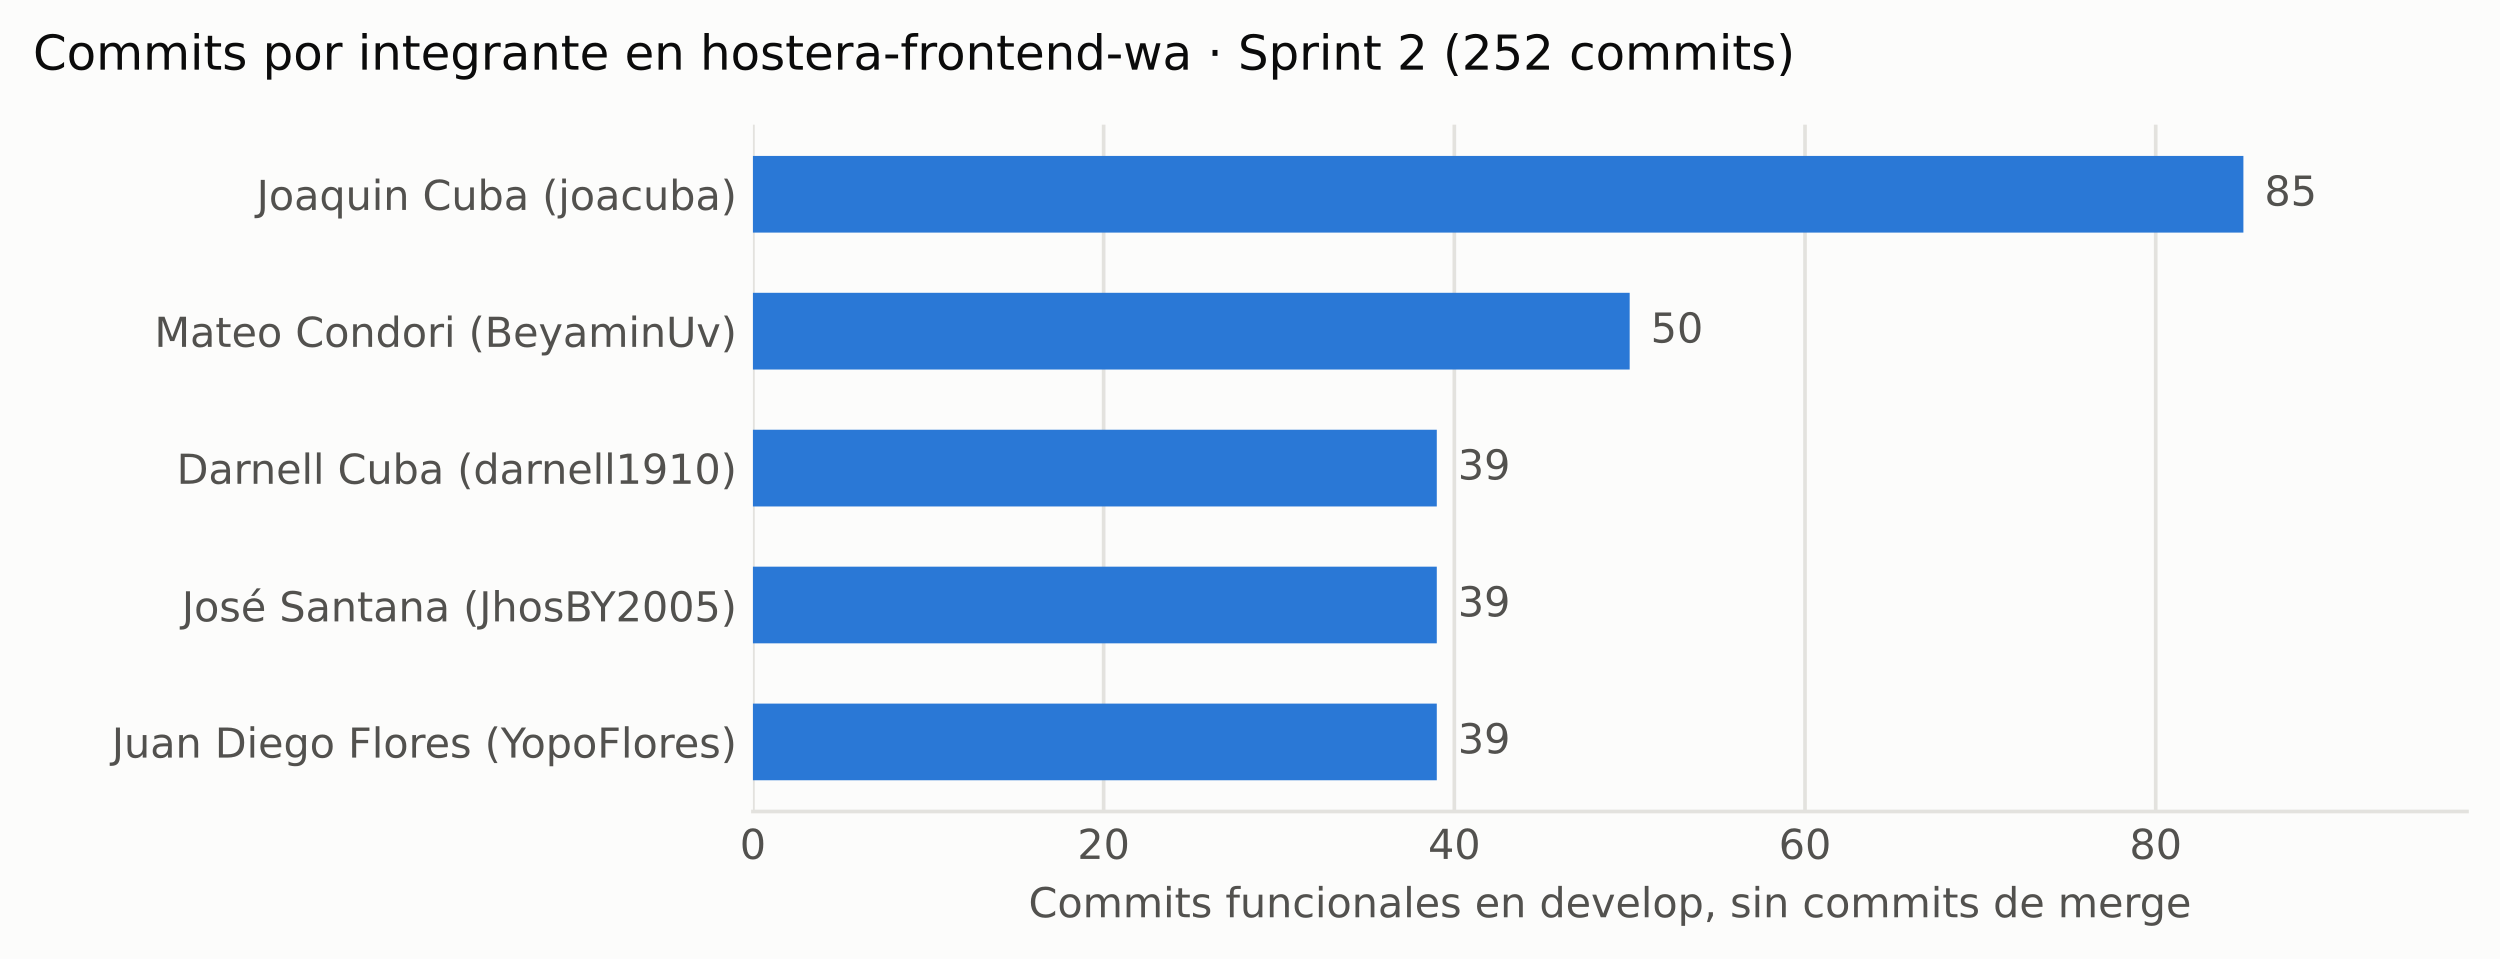
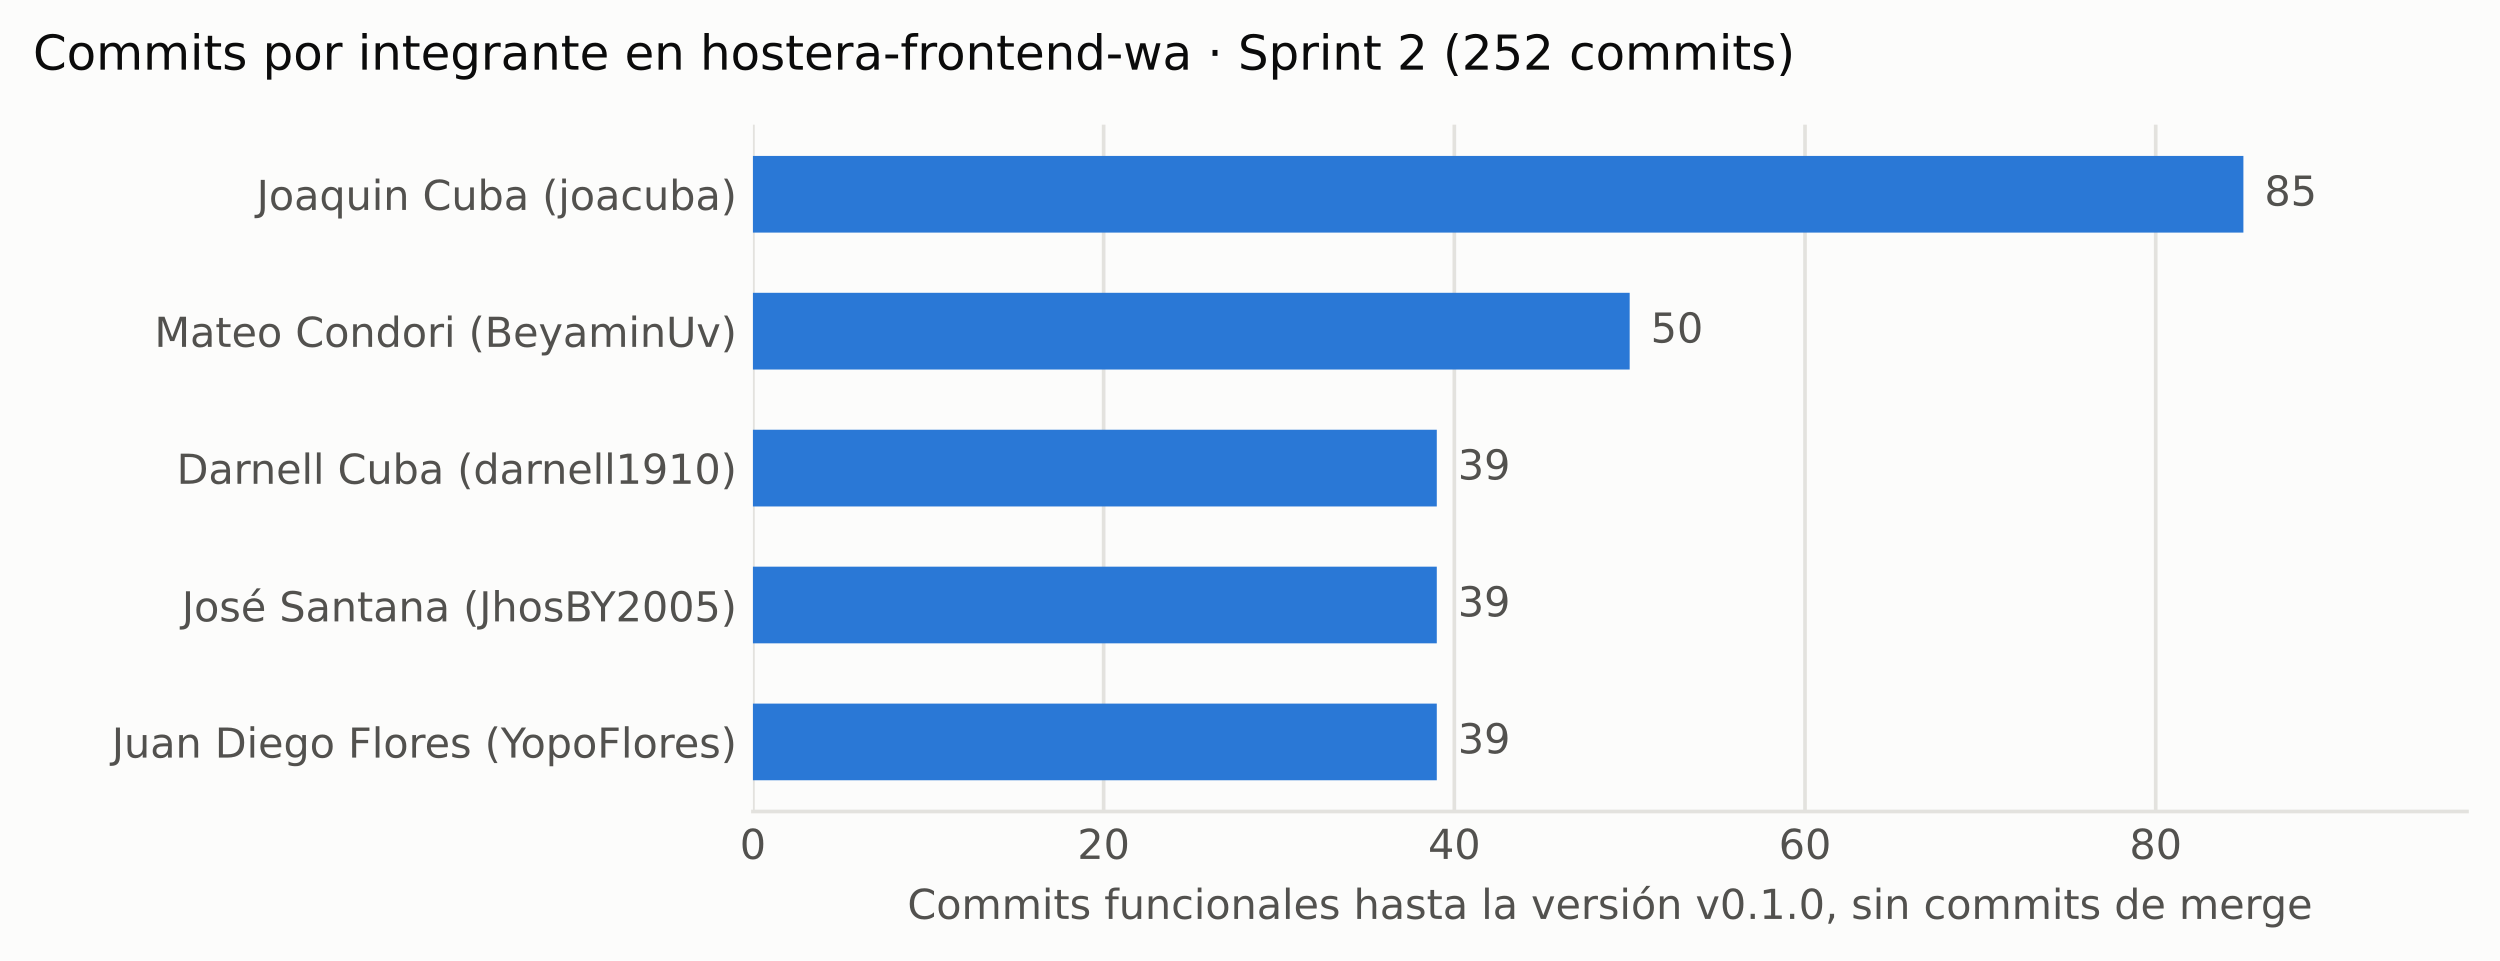
- <svg xmlns="http://www.w3.org/2000/svg" width="544.912pt" height="208.999pt" viewBox="0 0 544.912 208.999" version="1.1">
+ <svg xmlns="http://www.w3.org/2000/svg" width="544.912pt" height="209.359pt" viewBox="0 0 544.912 209.359" version="1.1">
  <defs>
    <style type="text/css">*{stroke-linejoin: round; stroke-linecap: butt}</style>
  </defs>
  <g id="figure_1">
    <g id="patch_1">
-       <path d="M 0 208.999  L 544.912 208.999  L 544.912 0  L 0 0  z " style="fill: #fcfcfb" />
+       <path d="M 0 209.359  L 544.912 209.359  L 544.912 0  L 0 0  z " style="fill: #fcfcfb" />
    </g>
    <g id="axes_1">
      <g id="patch_2">
        <path d="M 164.112 176.878  L 537.712 176.878  L 537.712 27.178  L 164.112 27.178  z " style="fill: #fcfcfb" />
      </g>
      <g id="matplotlib.axis_1">
        <g id="xtick_1">
          <g id="line2d_1">
-             <path d="M 164.112 176.878  L 164.112 27.178  " clip-path="url(#pffa127bdde)" style="fill: none; stroke: #e3e2de; stroke-width: 0.8; stroke-linecap: square" />
+             <path d="M 164.112 176.878  L 164.112 27.178  " clip-path="url(#p0bd630ae82)" style="fill: none; stroke: #e3e2de; stroke-width: 0.8; stroke-linecap: square" />
          </g>
          <g id="line2d_2" />
          <g id="text_1">
            <text style="font-size: 9px; font-family: 'DejaVu Sans'; text-anchor: middle; fill: #52514e" x="164.112" y="187.217" transform="rotate(-0 164.112 187.217)">0</text>
          </g>
        </g>
        <g id="xtick_2">
          <g id="line2d_3">
-             <path d="M 240.552 176.878  L 240.552 27.178  " clip-path="url(#pffa127bdde)" style="fill: none; stroke: #e3e2de; stroke-width: 0.8; stroke-linecap: square" />
+             <path d="M 240.552 176.878  L 240.552 27.178  " clip-path="url(#p0bd630ae82)" style="fill: none; stroke: #e3e2de; stroke-width: 0.8; stroke-linecap: square" />
          </g>
          <g id="line2d_4" />
          <g id="text_2">
            <text style="font-size: 9px; font-family: 'DejaVu Sans'; text-anchor: middle; fill: #52514e" x="240.552" y="187.217" transform="rotate(-0 240.5519 187.217)">20</text>
          </g>
        </g>
        <g id="xtick_3">
          <g id="line2d_5">
-             <path d="M 316.992 176.878  L 316.992 27.178  " clip-path="url(#pffa127bdde)" style="fill: none; stroke: #e3e2de; stroke-width: 0.8; stroke-linecap: square" />
+             <path d="M 316.992 176.878  L 316.992 27.178  " clip-path="url(#p0bd630ae82)" style="fill: none; stroke: #e3e2de; stroke-width: 0.8; stroke-linecap: square" />
          </g>
          <g id="line2d_6" />
          <g id="text_3">
            <text style="font-size: 9px; font-family: 'DejaVu Sans'; text-anchor: middle; fill: #52514e" x="316.992" y="187.217" transform="rotate(-0 316.9918 187.217)">40</text>
          </g>
        </g>
        <g id="xtick_4">
          <g id="line2d_7">
-             <path d="M 393.432 176.878  L 393.432 27.178  " clip-path="url(#pffa127bdde)" style="fill: none; stroke: #e3e2de; stroke-width: 0.8; stroke-linecap: square" />
+             <path d="M 393.432 176.878  L 393.432 27.178  " clip-path="url(#p0bd630ae82)" style="fill: none; stroke: #e3e2de; stroke-width: 0.8; stroke-linecap: square" />
          </g>
          <g id="line2d_8" />
          <g id="text_4">
            <text style="font-size: 9px; font-family: 'DejaVu Sans'; text-anchor: middle; fill: #52514e" x="393.432" y="187.217" transform="rotate(-0 393.4317 187.217)">60</text>
          </g>
        </g>
        <g id="xtick_5">
          <g id="line2d_9">
-             <path d="M 469.872 176.878  L 469.872 27.178  " clip-path="url(#pffa127bdde)" style="fill: none; stroke: #e3e2de; stroke-width: 0.8; stroke-linecap: square" />
+             <path d="M 469.872 176.878  L 469.872 27.178  " clip-path="url(#p0bd630ae82)" style="fill: none; stroke: #e3e2de; stroke-width: 0.8; stroke-linecap: square" />
          </g>
          <g id="line2d_10" />
          <g id="text_5">
            <text style="font-size: 9px; font-family: 'DejaVu Sans'; text-anchor: middle; fill: #52514e" x="469.872" y="187.217" transform="rotate(-0 469.8716 187.217)">80</text>
          </g>
        </g>
        <g id="text_6">
-           <text style="font-size: 9px; font-family: 'DejaVu Sans'; text-anchor: middle; fill: #52514e" x="350.912" y="199.927" transform="rotate(-0 350.912 199.9273)">Commits funcionales en develop, sin commits de merge</text>
+           <text style="font-size: 9px; font-family: 'DejaVu Sans'; text-anchor: middle; fill: #52514e" x="350.912" y="200.287" transform="rotate(-0 350.912 200.2873)">Commits funcionales hasta la versión v0.1.0, sin commits de merge</text>
        </g>
      </g>
      <g id="matplotlib.axis_2">
        <g id="ytick_1">
          <g id="line2d_11" />
          <g id="text_7">
            <text style="font-size: 9px; font-family: 'DejaVu Sans'; text-anchor: end; fill: #52514e" x="160.612" y="165.137" transform="rotate(-0 160.612 165.1367)">Juan Diego Flores (YopoFlores)</text>
          </g>
        </g>
        <g id="ytick_2">
          <g id="line2d_12" />
          <g id="text_8">
            <text style="font-size: 9px; font-family: 'DejaVu Sans'; text-anchor: end; fill: #52514e" x="160.612" y="135.437" transform="rotate(-0 160.612 135.437)">José Santana (JhosBY2005)</text>
          </g>
        </g>
        <g id="ytick_3">
          <g id="line2d_13" />
          <g id="text_9">
            <text style="font-size: 9px; font-family: 'DejaVu Sans'; text-anchor: end; fill: #52514e" x="160.612" y="105.448" transform="rotate(-0 160.612 105.4477)">Darnell Cuba (darnell1910)</text>
          </g>
        </g>
        <g id="ytick_4">
          <g id="line2d_14" />
          <g id="text_10">
            <text style="font-size: 9px; font-family: 'DejaVu Sans'; text-anchor: end; fill: #52514e" x="160.612" y="75.603" transform="rotate(-0 160.612 75.60316)">Mateo Condori (BeyaminUv)</text>
          </g>
        </g>
        <g id="ytick_5">
          <g id="line2d_15" />
          <g id="text_11">
            <text style="font-size: 9px; font-family: 'DejaVu Sans'; text-anchor: end; fill: #52514e" x="160.612" y="45.759" transform="rotate(-0 160.612 45.75866)">Joaquin Cuba (joacuba)</text>
          </g>
        </g>
      </g>
      <g id="patch_3">
-         <path d="M 164.112 170.074  L 313.17 170.074  L 313.17 153.361  L 164.112 153.361  z " clip-path="url(#pffa127bdde)" style="fill: #2a78d6" />
+         <path d="M 164.112 170.074  L 313.17 170.074  L 313.17 153.361  L 164.112 153.361  z " clip-path="url(#p0bd630ae82)" style="fill: #2a78d6" />
      </g>
      <g id="patch_4">
-         <path d="M 164.112 140.229  L 313.17 140.229  L 313.17 123.516  L 164.112 123.516  z " clip-path="url(#pffa127bdde)" style="fill: #2a78d6" />
+         <path d="M 164.112 140.229  L 313.17 140.229  L 313.17 123.516  L 164.112 123.516  z " clip-path="url(#p0bd630ae82)" style="fill: #2a78d6" />
      </g>
      <g id="patch_5">
-         <path d="M 164.112 110.385  L 313.17 110.385  L 313.17 93.672  L 164.112 93.672  z " clip-path="url(#pffa127bdde)" style="fill: #2a78d6" />
+         <path d="M 164.112 110.385  L 313.17 110.385  L 313.17 93.672  L 164.112 93.672  z " clip-path="url(#p0bd630ae82)" style="fill: #2a78d6" />
      </g>
      <g id="patch_6">
-         <path d="M 164.112 80.54  L 355.212 80.54  L 355.212 63.827  L 164.112 63.827  z " clip-path="url(#pffa127bdde)" style="fill: #2a78d6" />
+         <path d="M 164.112 80.54  L 355.212 80.54  L 355.212 63.827  L 164.112 63.827  z " clip-path="url(#p0bd630ae82)" style="fill: #2a78d6" />
      </g>
      <g id="patch_7">
-         <path d="M 164.112 50.696  L 488.982 50.696  L 488.982 33.983  L 164.112 33.983  z " clip-path="url(#pffa127bdde)" style="fill: #2a78d6" />
+         <path d="M 164.112 50.696  L 488.982 50.696  L 488.982 33.983  L 164.112 33.983  z " clip-path="url(#p0bd630ae82)" style="fill: #2a78d6" />
      </g>
      <g id="patch_8">
        <path d="M 164.112 176.878  L 537.712 176.878  " style="fill: none; stroke: #e3e2de; stroke-width: 0.8; stroke-linejoin: miter; stroke-linecap: square" />
      </g>
      <g id="text_12">
        <text style="font-size: 9px; font-family: 'DejaVu Sans'; text-anchor: start; fill: #52514e" x="317.756" y="164.201" transform="rotate(-0 317.7562 164.2008)">39</text>
      </g>
      <g id="text_13">
        <text style="font-size: 9px; font-family: 'DejaVu Sans'; text-anchor: start; fill: #52514e" x="317.756" y="134.356" transform="rotate(-0 317.7562 134.3563)">39</text>
      </g>
      <g id="text_14">
        <text style="font-size: 9px; font-family: 'DejaVu Sans'; text-anchor: start; fill: #52514e" x="317.756" y="104.512" transform="rotate(-0 317.7562 104.5118)">39</text>
      </g>
      <g id="text_15">
        <text style="font-size: 9px; font-family: 'DejaVu Sans'; text-anchor: start; fill: #52514e" x="359.798" y="74.667" transform="rotate(-0 359.7981 74.6673)">50</text>
      </g>
      <g id="text_16">
        <text style="font-size: 9px; font-family: 'DejaVu Sans'; text-anchor: start; fill: #52514e" x="493.568" y="44.823" transform="rotate(-0 493.568 44.8228)">85</text>
      </g>
      <g id="text_17">
        <text style="font-size: 10.5px; font-family: 'DejaVu Sans'; text-anchor: start; fill: #0b0b0b" x="7.2" y="15.178" transform="rotate(-0 7.2 15.17836)">Commits por integrante en hostera-frontend-wa · Sprint 2 (252 commits)</text>
      </g>
    </g>
  </g>
  <defs>
-     <clipPath id="pffa127bdde">
+     <clipPath id="p0bd630ae82">
      <rect x="164.112" y="27.178" width="373.6" height="149.7" />
    </clipPath>
  </defs>
</svg>
